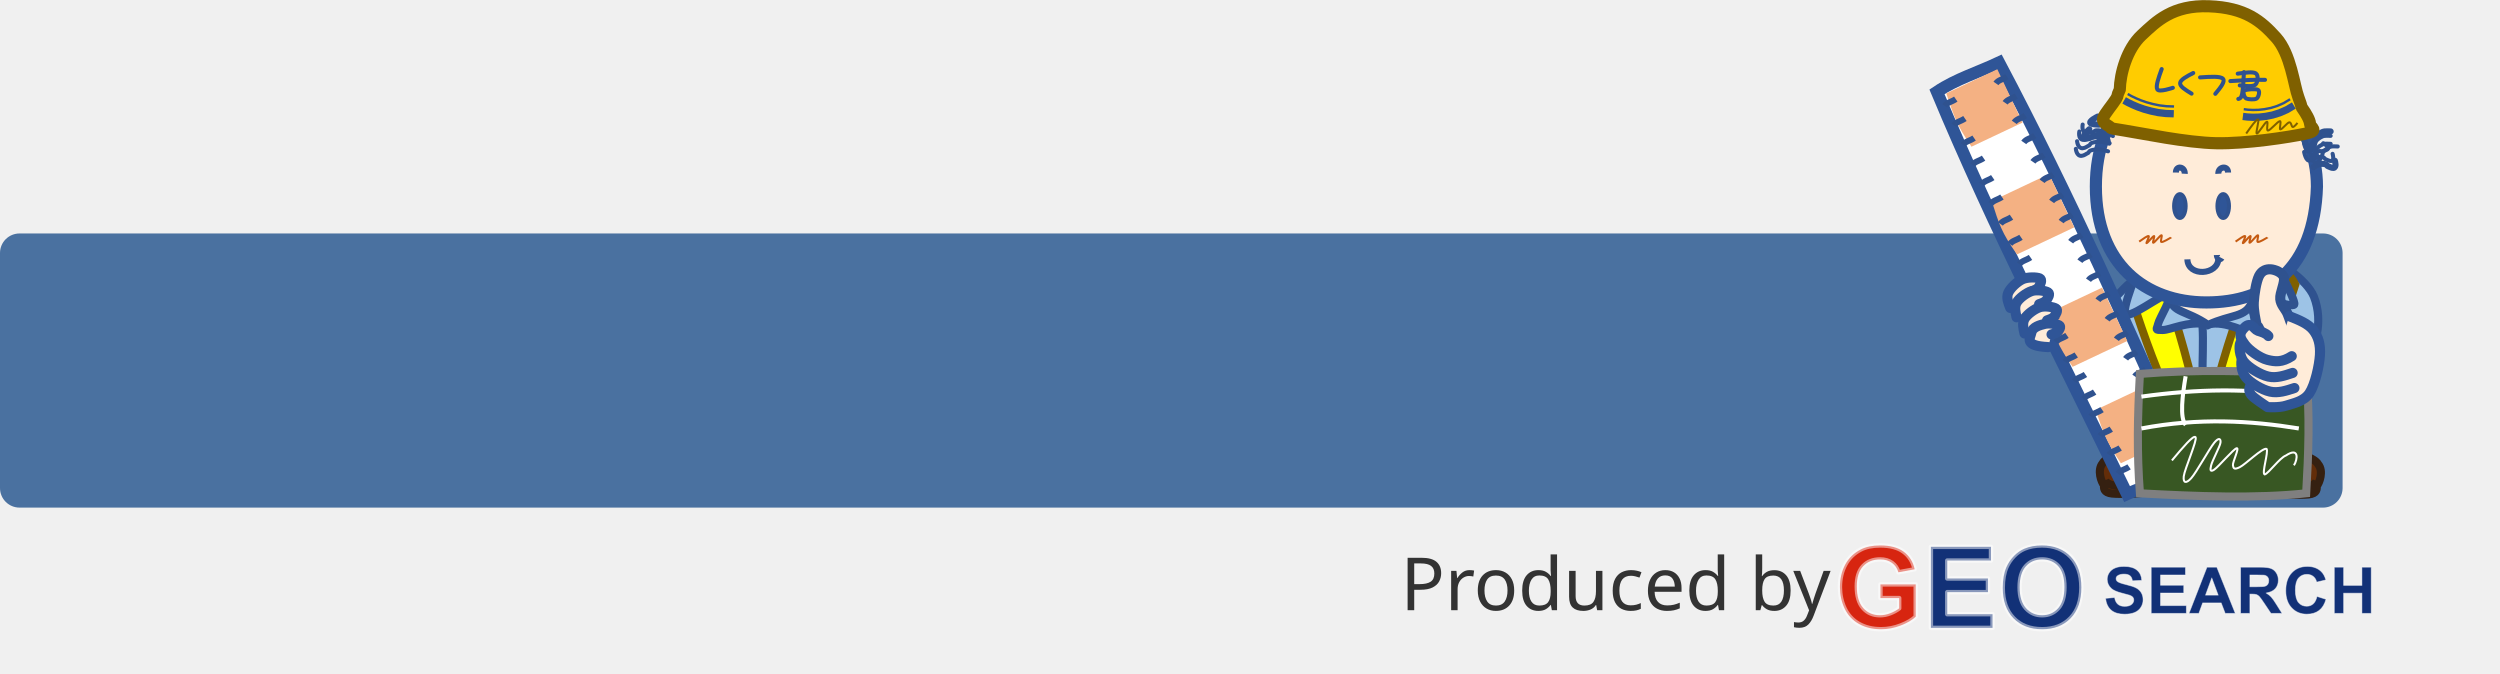
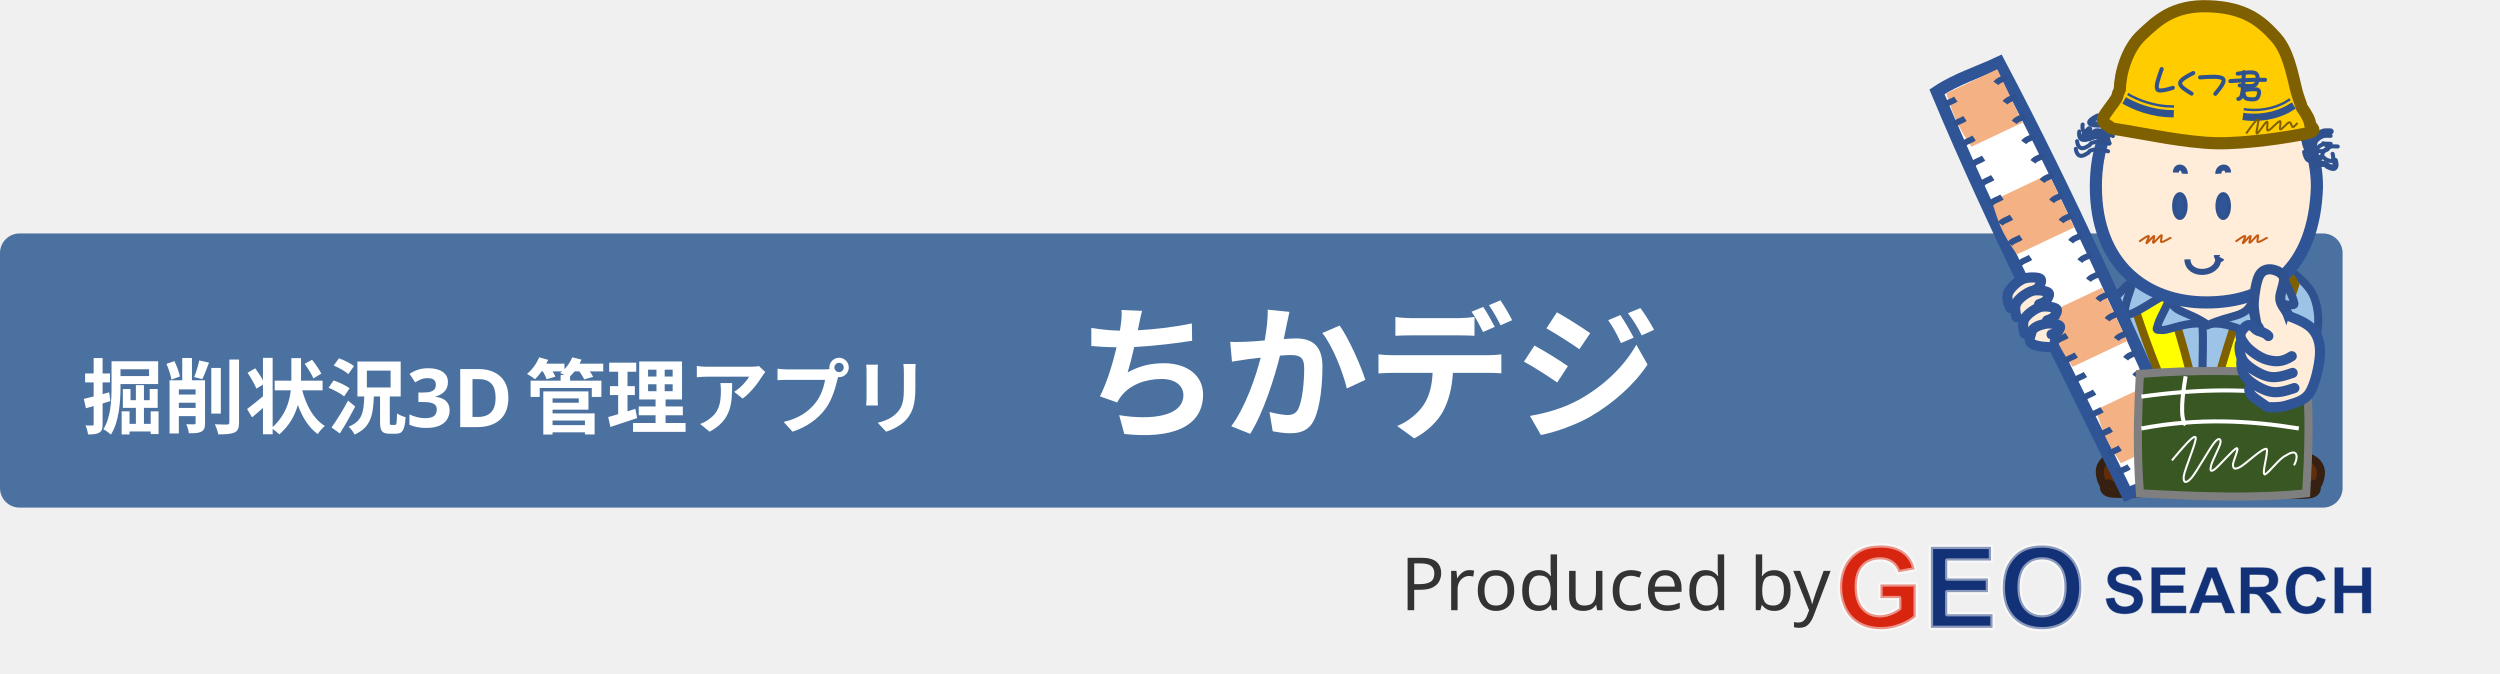
<svg xmlns="http://www.w3.org/2000/svg" width="2827" height="762" xml:space="preserve" overflow="hidden">
  <defs>
    <clipPath id="clip0">
      <rect x="20" y="990" width="2827" height="762" />
    </clipPath>
  </defs>
  <g clip-path="url(#clip0)" transform="translate(-20 -990)">
    <path d="M20 1276.11C20 1263.9 29.899 1254 42.11 1254L2646.89 1254C2659.1 1254 2669 1263.9 2669 1276.11L2669 1541.89C2669 1554.1 2659.1 1564 2646.89 1564L42.11 1564C29.899 1564 20 1554.1 20 1541.89Z" fill="#4A71A0" fill-rule="evenodd" />
    <path d="M45.599 3.324C40.6 8.703 46.062 24.294 42.484 36.271 34.247 44.14 7.812 48.357 3.048 57.579-3.251 65.207 1.694 78.718 4.688 82.041 4.719 85.364 3.929 90.525 13.899 91.601 23.868 92.677 53.502 91.556 64.504 88.496 78.467 82.501 87.599 87.322 97.676 83.801 101.622 80.35 100.781 83.019 101.868 70.892 103.485 52.673 103.266 15.83 101.868 3.996 90.222-6.077 86.264 6.358 72.472 3.997 59.777 5.743 50.597-2.055 45.599 3.324Z" stroke="#352011" stroke-width="9.167" stroke-linecap="round" stroke-linejoin="round" stroke-miterlimit="10" fill="#632D09" fill-rule="evenodd" transform="matrix(-1 0 0 1 2644.5 1457.5)" />
    <path d="M2544.5 1528.5 2571.55 1533.21C2588.75 1539.27 2633.63 1548.02 2639.5 1533.89" stroke="#352011" stroke-width="9.167" stroke-miterlimit="8" fill="none" fill-rule="evenodd" />
    <path d="M2439.66 1459.82C2434.71 1465.2 2440.11 1480.79 2436.57 1492.77 2428.41 1500.64 2402.24 1504.86 2397.52 1514.08 2391.28 1521.71 2396.18 1535.22 2399.14 1538.54 2399.17 1541.86 2398.39 1547.03 2408.26 1548.1 2418.14 1549.18 2447.48 1548.06 2458.38 1545 2472.2 1539 2481.25 1543.82 2491.23 1540.3 2495.14 1536.85 2494.3 1539.52 2495.38 1527.39 2496.98 1509.17 2496.76 1472.33 2495.38 1460.5 2483.85 1450.42 2479.93 1462.86 2466.27 1460.5 2453.7 1462.24 2444.61 1454.45 2439.66 1459.82Z" stroke="#352011" stroke-width="9.167" stroke-linecap="round" stroke-linejoin="round" stroke-miterlimit="10" fill="#632D09" fill-rule="evenodd" />
    <path d="M0 0 22.782 3.987C37.263 9.113 75.055 16.518 80 4.557" stroke="#352011" stroke-width="9.167" stroke-miterlimit="8" fill="none" fill-rule="evenodd" transform="matrix(-1 0 0 1 2480.5 1528.5)" />
    <path d="M2485.32 1286.5C2467.64 1290.58 2450.04 1296.87 2437.39 1303.82 2424.73 1310.78 2417.79 1321.8 2409.39 1328.24 2400.98 1334.69 2385.18 1344.2 2363.5 1362.89 2363.67 1377.33 2385.42 1404.17 2398.17 1416.91 2406.59 1412.65 2431.99 1406.29 2443.55 1401.11 2450.7 1421.15 2440.16 1433.46 2445.33 1457.42 2462.55 1458.58 2508.24 1459.7 2542.22 1455.71 2544.34 1421.92 2533.55 1316.19 2535.28 1316.05 2530.86 1282.76 2501.97 1296.35 2485.32 1286.5Z" stroke="#2F528F" stroke-width="9.167" stroke-miterlimit="8" fill="#9DC3E6" fill-rule="evenodd" />
    <path d="M2572.87 1285.26C2551.88 1290.95 2527.46 1329.55 2510.65 1359.68 2512.63 1390.5 2506.24 1447.82 2516.74 1459.35 2536.86 1461.01 2584.64 1467.79 2598.07 1459.35 2612.2 1449.26 2593.68 1394.46 2594.26 1379.11 2603.59 1376.88 2622.32 1402.87 2629.37 1393.95 2636.43 1385.02 2648.23 1355.37 2636.59 1325.56 2629.14 1306.92 2593.86 1279.58 2572.87 1285.26Z" stroke="#2F528F" stroke-width="9.167" stroke-linecap="round" stroke-linejoin="round" stroke-miterlimit="10" fill="#9DC3E6" fill-rule="evenodd" />
    <path d="M2615.5 1311.86C2606.3 1293.15 2594.71 1295.08 2574.6 1294.5 2558.58 1312.63 2531.66 1403.08 2524.5 1433.36 2533.7 1434.32 2550.4 1439.92 2564.38 1433.36 2580.22 1406.94 2609.37 1332.49 2615.5 1311.86Z" stroke="#7F6000" stroke-width="9.167" stroke-miterlimit="8" fill="#FFFF00" fill-rule="evenodd" />
    <path d="M71 15.279C63.82-1.188 54.779 0.509 39.09 0 26.592 15.959 5.584 95.582 0 122.236 7.18 123.084 20.21 128.008 31.112 122.236 43.477 98.977 66.213 33.445 71 15.279Z" stroke="#7F6000" stroke-width="9.167" stroke-miterlimit="8" fill="#FFFF00" fill-rule="evenodd" transform="matrix(-1 0 0 1 2501.5 1310.5)" />
    <path d="M2580.02 1447.18C2596.97 1438.88 2601.21 1446.95 2580.98 1426.86 2547.67 1427.53 2489.8 1430.26 2455.05 1424.22 2428.18 1447.88 2444.76 1439.55 2460.27 1446.96 2491.59 1451.09 2560.43 1457.02 2580.02 1447.18Z" stroke="#7F6000" stroke-width="9.167" stroke-miterlimit="8" fill="#FFFF00" fill-rule="evenodd" />
    <path d="M2517.09 1356.72C2492.4 1352.65 2474.88 1363.23 2465.42 1363.17 2455.96 1363.11 2458.93 1362.98 2460.34 1356.39 2461.75 1349.8 2478.32 1324.18 2471.63 1323.05 2464.06 1322.16 2425.55 1353.76 2422.5 1343.96 2422.52 1327.71 2444.26 1277.54 2453.34 1264.25 2462.43 1250.97 2477 1264.25 2477 1264.25 2493.17 1264.45 2533.77 1265.83 2550.33 1265.43 2566.89 1265.04 2565.68 1250.41 2576.35 1261.88 2587.03 1273.36 2616.53 1329.81 2614.39 1334.27 2612.25 1338.74 2573.94 1323.8 2566.89 1329.34 2559.84 1334.88 2577 1353.31 2572.09 1367.5 2557.39 1366.37 2538.31 1352.36 2517.09 1356.72Z" stroke="#2F528F" stroke-width="9.167" stroke-miterlimit="8" fill="#9DC3E6" fill-rule="evenodd" />
    <path d="M2545.72 1276.15C2525.07 1273.05 2490.99 1275.21 2476.43 1275.58 2464.7 1285.26 2470.8 1317.84 2473.62 1326.3 2476.81 1344.33 2491.83 1340.27 2516.86 1357.5 2543.23 1345.1 2559.53 1349.68 2566.57 1331.37 2569.48 1304.41 2566.38 1279.24 2545.72 1276.15Z" stroke="#2F528F" stroke-width="9.167" stroke-miterlimit="8" fill="#FFECD9" fill-rule="evenodd" />
    <path d="M2390 1201C2390 1113.42 2445.96 1070 2515 1070 2584.04 1070 2640 1128.65 2640 1201 2637.09 1294.67 2584.04 1332 2515 1332 2445.96 1332 2390 1288.58 2390 1201Z" stroke="#2F5597" stroke-width="13.75" stroke-miterlimit="8" fill="#FFECD9" fill-rule="evenodd" />
    <path d="M2478.5 1223C2478.5 1215.54 2481.41 1209.5 2485 1209.5 2488.59 1209.5 2491.5 1215.54 2491.5 1223 2491.5 1230.46 2488.59 1236.5 2485 1236.5 2481.41 1236.5 2478.5 1230.46 2478.5 1223Z" stroke="#2F528F" stroke-width="4.583" stroke-miterlimit="8" fill="#2F5597" fill-rule="evenodd" />
    <path d="M2527.5 1223C2527.5 1215.54 2530.41 1209.5 2534 1209.5 2537.59 1209.5 2540.5 1215.54 2540.5 1223 2540.5 1230.46 2537.59 1236.5 2534 1236.5 2530.41 1236.5 2527.5 1230.46 2527.5 1223Z" stroke="#2F528F" stroke-width="4.583" stroke-miterlimit="8" fill="#2F5597" fill-rule="evenodd" />
    <path d="M2480.5 1185.13C2480.56 1176.49 2490.93 1178.46 2490.49 1186.5" stroke="#2F528F" stroke-width="6.875" stroke-miterlimit="8" fill="none" fill-rule="evenodd" />
    <path d="M0 5.628C0.07-3.008 11.469-1.035 10.986 7" stroke="#2F528F" stroke-width="6.875" stroke-miterlimit="8" fill="none" fill-rule="evenodd" transform="matrix(-1 0 0 1 2539.5 1179.5)" />
    <path d="M2439 1263.2C2443.63 1259.9 2448.26 1256.6 2449.65 1256.9 2451.05 1257.2 2446.35 1265 2447.37 1265 2448.38 1265 2454.47 1256.98 2455.74 1256.9 2457.01 1256.83 2453.58 1264.7 2454.98 1264.55 2456.37 1264.4 2462.59 1256.15 2464.11 1256 2465.63 1255.85 2462.46 1263.13 2464.11 1263.65 2465.76 1264.18 2474 1259.15 2474 1259.15L2474 1259.15 2473.24 1258.7" stroke="#C55A11" stroke-width="2.292" stroke-miterlimit="8" fill="none" fill-rule="evenodd" />
    <path d="M2548 1263.2C2552.63 1259.9 2557.26 1256.6 2558.65 1256.9 2560.05 1257.2 2555.35 1265 2556.37 1265 2557.38 1265 2563.47 1256.98 2564.74 1256.9 2566.01 1256.83 2562.58 1264.7 2563.98 1264.55 2565.37 1264.4 2571.59 1256.15 2573.11 1256 2574.63 1255.85 2571.46 1263.13 2573.11 1263.65 2574.76 1264.18 2583 1259.15 2583 1259.15L2583 1259.15 2582.24 1258.7" stroke="#C55A11" stroke-width="2.292" stroke-miterlimit="8" fill="none" fill-rule="evenodd" />
    <path d="M2528.5 1282.5C2528.26 1301.2 2494.05 1303.48 2493.5 1283.27" stroke="#2F528F" stroke-width="6.875" stroke-miterlimit="8" fill="none" fill-rule="evenodd" />
    <path d="M2532.19 1281.8C2530.67 1284.64 2526.93 1282.58 2526.8 1278.37" stroke="#2F528F" stroke-width="6.875" stroke-miterlimit="8" fill="none" fill-rule="evenodd" />
    <path d="M2625.5 1152.35C2625.54 1152.47 2627.79 1163.82 2632.32 1161.07 2634.85 1159.53 2635.95 1156.23 2637.77 1153.8 2638.23 1152.35 2638.22 1150.62 2639.14 1149.45 2641.06 1146.98 2645.39 1144.07 2648.68 1143.63 2650.94 1143.33 2653.23 1143.63 2655.5 1143.63" stroke="#2F528F" stroke-width="4.583" stroke-linecap="round" stroke-linejoin="round" stroke-miterlimit="10" fill="none" fill-rule="evenodd" />
    <path d="M2625.5 1161.84C2625.54 1161.97 2627.79 1173.95 2632.32 1171.05 2634.85 1169.42 2635.95 1165.93 2637.77 1163.38 2638.23 1161.84 2638.22 1160.02 2639.14 1158.78 2641.06 1156.18 2645.39 1153.1 2648.68 1152.64 2650.94 1152.32 2653.23 1152.64 2655.5 1152.64" stroke="#2F528F" stroke-width="4.583" stroke-linecap="round" stroke-linejoin="round" stroke-miterlimit="10" fill="none" fill-rule="evenodd" />
    <path d="M2633.5 1164.84C2633.54 1164.97 2635.79 1176.95 2640.32 1174.05 2642.85 1172.42 2643.95 1168.93 2645.77 1166.38 2646.23 1164.84 2646.22 1163.02 2647.14 1161.78 2649.06 1159.18 2653.39 1156.1 2656.68 1155.64 2658.94 1155.32 2661.23 1155.64 2663.5 1155.64" stroke="#2F528F" stroke-width="4.583" stroke-linecap="round" stroke-linejoin="round" stroke-miterlimit="10" fill="none" fill-rule="evenodd" />
    <path d="M2625.5 1147.35C2625.54 1147.47 2627.79 1158.82 2632.32 1156.07 2634.85 1154.53 2635.95 1151.23 2637.77 1148.8 2638.23 1147.35 2638.22 1145.62 2639.14 1144.45 2641.06 1141.98 2645.39 1139.07 2648.68 1138.63 2650.94 1138.33 2653.23 1138.63 2655.5 1138.63" stroke="#2F528F" stroke-width="6.875" stroke-linecap="round" stroke-linejoin="round" stroke-miterlimit="10" fill="none" fill-rule="evenodd" />
    <path d="M2375.09 1130.86C2375.09 1130.95 2373.4 1139.18 2379.06 1140.27 2382.22 1140.88 2384.54 1139.56 2387.29 1139.2 2388.27 1138.6 2388.87 1137.55 2390.24 1137.4 2393.11 1137.09 2398.63 1137.97 2402.19 1139.7 2404.64 1140.89 2406.9 1142.47 2409.26 1143.85" stroke="#2F528F" stroke-width="4.583" stroke-linecap="round" stroke-linejoin="round" stroke-miterlimit="10" fill="none" fill-rule="evenodd" />
    <path d="M2371.3 1138.72C2371.3 1138.82 2369.61 1147.05 2375.27 1148.14 2378.43 1148.75 2380.76 1147.43 2383.5 1147.07 2384.48 1146.47 2385.09 1145.42 2386.46 1145.27 2389.32 1144.95 2394.84 1145.83 2398.41 1147.57 2400.85 1148.76 2403.11 1150.34 2405.47 1151.72" stroke="#2F528F" stroke-width="4.583" stroke-linecap="round" stroke-linejoin="round" stroke-miterlimit="10" fill="none" fill-rule="evenodd" />
    <path d="M2392.19 1121.76C2392.07 1121.84 2380.41 1127.39 2384.41 1129.64 2386.64 1130.89 2390.44 1130.53 2393.46 1130.98 2395.12 1130.79 2396.97 1130.18 2398.45 1130.43 2401.53 1130.94 2405.65 1133 2406.88 1135.18 2407.72 1136.67 2407.93 1138.4 2408.45 1140.01" stroke="#2F528F" stroke-width="6.875" stroke-linecap="round" stroke-linejoin="round" stroke-miterlimit="10" fill="none" fill-rule="evenodd" />
    <path d="M2210.32 1093.84C2232.05 1079.3 2257.08 1071.74 2280.45 1060.69 2360.71 1212.48 2426.4 1360.5 2495.38 1515.49 2475.3 1533.51 2448.63 1537.58 2425.26 1548.63 2351.87 1397.86 2275 1248.73 2210.32 1093.84Z" stroke="#2F5597" stroke-width="13.75" stroke-miterlimit="8" fill="#FFFFFF" fill-rule="evenodd" />
    <path d="M2389.77 1453.53 2447.1 1426.44 2475.6 1486.75 2418.27 1513.85C2401.18 1488.43 2398.71 1480.13 2389.77 1453.53Z" fill="#F4B183" fill-rule="evenodd" />
    <path d="M2335.19 1344.47 2397.04 1315.24 2425.54 1375.56 2363.7 1404.79C2346.28 1379.52 2343.9 1371.18 2335.19 1344.47Z" fill="#F4B183" fill-rule="evenodd" />
    <path d="M2272.26 1217.39 2337.02 1186.78 2365.53 1247.1 2300.77 1277.71C2283.15 1252.54 2280.83 1244.17 2272.26 1217.39Z" fill="#F4B183" fill-rule="evenodd" />
    <path d="M2220.83 1095.57 2278.56 1068.29 2307.07 1128.61 2249.33 1155.89C2232.22 1130.48 2229.76 1122.18 2220.83 1095.57Z" fill="#F4B183" fill-rule="evenodd" />
    <path d="M2219.05 1109.76C2221.83 1105.74 2226.76 1105.35 2231.58 1102.06" stroke="#2F528F" stroke-width="6.875" stroke-miterlimit="8" fill="none" fill-rule="evenodd" />
    <path d="M2229.41 1131.69C2232.2 1127.67 2237.12 1127.28 2241.94 1123.99" stroke="#2F528F" stroke-width="6.875" stroke-miterlimit="8" fill="none" fill-rule="evenodd" />
    <path d="M2239.76 1153.8C2242.54 1149.78 2247.47 1149.4 2252.29 1146.11" stroke="#2F528F" stroke-width="6.875" stroke-miterlimit="8" fill="none" fill-rule="evenodd" />
    <path d="M2250.49 1176.5C2253.27 1172.48 2258.2 1172.1 2263.01 1168.81" stroke="#2F528F" stroke-width="6.875" stroke-miterlimit="8" fill="none" fill-rule="evenodd" />
    <path d="M2260.87 1198.48C2263.66 1194.46 2268.58 1194.07 2273.4 1190.78" stroke="#2F528F" stroke-width="6.875" stroke-miterlimit="8" fill="none" fill-rule="evenodd" />
    <path d="M2271.26 1220.45C2274.04 1216.44 2278.97 1216.05 2283.78 1212.76" stroke="#2F528F" stroke-width="6.875" stroke-miterlimit="8" fill="none" fill-rule="evenodd" />
    <path d="M2282.02 1243.22C2284.8 1239.21 2289.73 1238.82 2294.55 1235.53" stroke="#2F528F" stroke-width="6.875" stroke-miterlimit="8" fill="none" fill-rule="evenodd" />
    <path d="M2292.78 1265.99C2295.56 1261.98 2300.49 1261.59 2305.31 1258.3" stroke="#2F528F" stroke-width="6.875" stroke-miterlimit="8" fill="none" fill-rule="evenodd" />
    <path d="M2303.54 1288.76C2306.32 1284.75 2311.25 1284.36 2316.07 1281.07" stroke="#2F528F" stroke-width="6.875" stroke-miterlimit="8" fill="none" fill-rule="evenodd" />
    <path d="M2313.96 1310.81C2316.74 1306.79 2321.67 1306.41 2326.49 1303.12" stroke="#2F528F" stroke-width="6.875" stroke-miterlimit="8" fill="none" fill-rule="evenodd" />
    <path d="M2323.67 1332.3C2326.46 1328.29 2331.39 1327.9 2336.2 1324.61" stroke="#2F528F" stroke-width="6.875" stroke-miterlimit="8" fill="none" fill-rule="evenodd" />
    <path d="M2334.4 1355C2337.19 1350.99 2342.11 1350.6 2346.93 1347.31" stroke="#2F528F" stroke-width="6.875" stroke-miterlimit="8" fill="none" fill-rule="evenodd" />
    <path d="M2344.79 1376.98C2347.57 1372.96 2352.5 1372.58 2357.32 1369.29" stroke="#2F528F" stroke-width="6.875" stroke-miterlimit="8" fill="none" fill-rule="evenodd" />
    <path d="M2355.24 1399.1C2358.03 1395.08 2362.95 1394.69 2367.77 1391.4" stroke="#2F528F" stroke-width="6.875" stroke-miterlimit="8" fill="none" fill-rule="evenodd" />
    <path d="M2365.66 1421.14C2368.44 1417.13 2373.37 1416.74 2378.19 1413.45" stroke="#2F528F" stroke-width="6.875" stroke-miterlimit="8" fill="none" fill-rule="evenodd" />
    <path d="M2376.07 1441.03C2378.86 1437.01 2383.78 1436.63 2388.6 1433.34" stroke="#2F528F" stroke-width="6.875" stroke-miterlimit="8" fill="none" fill-rule="evenodd" />
    <path d="M2384.44 1460.89C2387.23 1456.88 2392.15 1456.49 2396.97 1453.2" stroke="#2F528F" stroke-width="6.875" stroke-miterlimit="8" fill="none" fill-rule="evenodd" />
    <path d="M2394.86 1482.94C2397.65 1478.92 2402.57 1478.54 2407.39 1475.25" stroke="#2F528F" stroke-width="6.875" stroke-miterlimit="8" fill="none" fill-rule="evenodd" />
    <path d="M2404.94 1504.26C2407.72 1500.24 2412.65 1499.86 2417.47 1496.57" stroke="#2F528F" stroke-width="6.875" stroke-miterlimit="8" fill="none" fill-rule="evenodd" />
    <path d="M2415.02 1525.58C2417.8 1521.57 2422.73 1521.18 2427.54 1517.89" stroke="#2F528F" stroke-width="6.875" stroke-miterlimit="8" fill="none" fill-rule="evenodd" />
    <path d="M2277.03 1084.32C2279.82 1080.3 2284.74 1079.91 2289.56 1076.62" stroke="#2F528F" stroke-width="6.875" stroke-miterlimit="8" fill="none" fill-rule="evenodd" />
    <path d="M2287.4 1106.25C2290.18 1102.23 2295.11 1101.84 2299.92 1098.55" stroke="#2F528F" stroke-width="6.875" stroke-miterlimit="8" fill="none" fill-rule="evenodd" />
    <path d="M2297.74 1128.36C2300.53 1124.34 2305.45 1123.96 2310.27 1120.67" stroke="#2F528F" stroke-width="6.875" stroke-miterlimit="8" fill="none" fill-rule="evenodd" />
    <path d="M2308.47 1151.06C2311.25 1147.04 2316.18 1146.66 2321 1143.37" stroke="#2F528F" stroke-width="6.875" stroke-miterlimit="8" fill="none" fill-rule="evenodd" />
    <path d="M2318.85 1173.03C2321.64 1169.02 2326.56 1168.63 2331.38 1165.34" stroke="#2F528F" stroke-width="6.875" stroke-miterlimit="8" fill="none" fill-rule="evenodd" />
    <path d="M2329.24 1195.01C2332.02 1190.99 2336.95 1190.61 2341.77 1187.32" stroke="#2F528F" stroke-width="6.875" stroke-miterlimit="8" fill="none" fill-rule="evenodd" />
    <path d="M2340 1217.78C2342.79 1213.76 2347.71 1213.38 2352.53 1210.09" stroke="#2F528F" stroke-width="6.875" stroke-miterlimit="8" fill="none" fill-rule="evenodd" />
    <path d="M2350.76 1240.55C2353.55 1236.53 2358.47 1236.15 2363.29 1232.86" stroke="#2F528F" stroke-width="6.875" stroke-miterlimit="8" fill="none" fill-rule="evenodd" />
    <path d="M2361.52 1263.32C2364.31 1259.31 2369.23 1258.92 2374.05 1255.63" stroke="#2F528F" stroke-width="6.875" stroke-miterlimit="8" fill="none" fill-rule="evenodd" />
    <path d="M2371.94 1285.37C2374.73 1281.35 2379.65 1280.97 2384.47 1277.68" stroke="#2F528F" stroke-width="6.875" stroke-miterlimit="8" fill="none" fill-rule="evenodd" />
    <path d="M2381.66 1306.86C2384.44 1302.84 2389.37 1302.46 2394.19 1299.17" stroke="#2F528F" stroke-width="6.875" stroke-miterlimit="8" fill="none" fill-rule="evenodd" />
    <path d="M2392.38 1329.56C2395.17 1325.55 2400.1 1325.16 2404.91 1321.87" stroke="#2F528F" stroke-width="6.875" stroke-miterlimit="8" fill="none" fill-rule="evenodd" />
    <path d="M2402.77 1351.54C2405.56 1347.52 2410.48 1347.13 2415.3 1343.85" stroke="#2F528F" stroke-width="6.875" stroke-miterlimit="8" fill="none" fill-rule="evenodd" />
    <path d="M2413.22 1373.65C2416.01 1369.64 2420.93 1369.25 2425.75 1365.96" stroke="#2F528F" stroke-width="6.875" stroke-miterlimit="8" fill="none" fill-rule="evenodd" />
    <path d="M2423.64 1395.7C2426.43 1391.68 2431.35 1391.3 2436.17 1388.01" stroke="#2F528F" stroke-width="6.875" stroke-miterlimit="8" fill="none" fill-rule="evenodd" />
    <path d="M2434.05 1415.59C2436.84 1411.57 2441.76 1411.19 2446.58 1407.9" stroke="#2F528F" stroke-width="6.875" stroke-miterlimit="8" fill="none" fill-rule="evenodd" />
    <path d="M2442.43 1435.45C2445.21 1431.43 2450.14 1431.05 2454.95 1427.76" stroke="#2F528F" stroke-width="6.875" stroke-miterlimit="8" fill="none" fill-rule="evenodd" />
    <path d="M2452.85 1457.5C2455.63 1453.48 2460.56 1453.09 2465.37 1449.8" stroke="#2F528F" stroke-width="6.875" stroke-miterlimit="8" fill="none" fill-rule="evenodd" />
    <path d="M2462.92 1478.82C2465.71 1474.8 2470.63 1474.42 2475.45 1471.13" stroke="#2F528F" stroke-width="6.875" stroke-miterlimit="8" fill="none" fill-rule="evenodd" />
    <path d="M2473 1500.14C2475.78 1496.12 2480.71 1495.74 2485.53 1492.45" stroke="#2F528F" stroke-width="6.875" stroke-miterlimit="8" fill="none" fill-rule="evenodd" />
    <path d="M2293.21 1338.21C2290.89 1332.42 2288.58 1326.63 2290.88 1321.21 2293.17 1315.8 2301.04 1308.45 2306.98 1305.72 2312.92 1302.99 2323.4 1303.42 2326.54 1304.82 2329.67 1306.22 2327.22 1311.62 2325.78 1314.09 2324.34 1316.57 2321.13 1318.12 2317.91 1319.68" stroke="#2F5597" stroke-width="11.458" stroke-linecap="round" stroke-linejoin="round" stroke-miterlimit="10" fill="#FFECD9" fill-rule="evenodd" />
    <path d="M2300.33 1348.8C2298.96 1342.91 2297.58 1337.03 2300.46 1332.07 2303.33 1327.12 2311.66 1320.99 2317.57 1319.09 2323.48 1317.18 2333.19 1318.91 2335.93 1320.65 2338.66 1322.39 2335.65 1327.31 2333.97 1329.53 2332.3 1331.74 2329.08 1332.85 2325.87 1333.95" stroke="#2F5597" stroke-width="11.458" stroke-linecap="round" stroke-linejoin="round" stroke-miterlimit="10" fill="#FFECD9" fill-rule="evenodd" />
    <path d="M2309.32 1367.11C2307.95 1361.22 2306.57 1355.33 2309.44 1350.38 2312.32 1345.43 2320.64 1339.3 2326.56 1337.39 2332.47 1335.49 2342.18 1337.22 2344.91 1338.96 2347.65 1340.7 2344.63 1345.62 2342.96 1347.83 2341.28 1350.05 2338.07 1351.15 2334.86 1352.26" stroke="#2F5597" stroke-width="11.458" stroke-linecap="round" stroke-linejoin="round" stroke-miterlimit="10" fill="#FFECD9" fill-rule="evenodd" />
    <path d="M2336.06 1382.5C2308.05 1381.17 2315.77 1372.4 2317.11 1366.04 2318.44 1359.67 2326.84 1357.62 2332.08 1356.28 2337.32 1354.93 2346.04 1356.53 2348.53 1357.97 2351.02 1359.4 2348.45 1363.19 2347.01 1364.89 2345.57 1366.58 2342.72 1367.37 2339.88 1368.15" stroke="#2F5597" stroke-width="11.458" stroke-linecap="round" stroke-linejoin="round" stroke-miterlimit="10" fill="#FFECD9" fill-rule="evenodd" />
    <path d="M2368.74 1149.71C2368.78 1149.8 2369.48 1158.17 2375.22 1157.61 2378.43 1157.3 2380.28 1155.38 2382.81 1154.26 2383.58 1153.4 2383.86 1152.22 2385.14 1151.69 2387.8 1150.58 2393.34 1149.85 2397.25 1150.51 2399.93 1150.96 2402.55 1151.83 2405.2 1152.48" stroke="#2F528F" stroke-width="4.583" stroke-linecap="round" stroke-linejoin="round" stroke-miterlimit="10" fill="none" fill-rule="evenodd" />
    <path d="M2367.34 1158.33C2367.37 1158.42 2368.08 1166.79 2373.82 1166.23 2377.03 1165.92 2378.88 1163.99 2381.41 1162.87 2382.18 1162.02 2382.46 1160.84 2383.73 1160.31 2386.39 1159.19 2391.94 1158.47 2395.84 1159.13 2398.53 1159.58 2401.15 1160.44 2403.79 1161.1" stroke="#2F528F" stroke-width="4.583" stroke-linecap="round" stroke-linejoin="round" stroke-miterlimit="10" fill="none" fill-rule="evenodd" />
    <path d="M2382.56 1136.14C2382.47 1136.24 2372.87 1144.87 2377.34 1145.9 2379.83 1146.47 2383.38 1145.05 2386.39 1144.62 2387.94 1143.97 2389.54 1142.86 2391.02 1142.68 2394.12 1142.29 2398.66 1143.1 2400.46 1144.84 2401.69 1146.03 2402.37 1147.63 2403.33 1149.03" stroke="#2F528F" stroke-width="6.875" stroke-linecap="round" stroke-linejoin="round" stroke-miterlimit="10" fill="none" fill-rule="evenodd" />
    <path d="M0 6.197C0.036 6.279 1.88 14.23 5.589 12.301 7.66 11.224 8.569 8.91 10.059 7.215 10.432 6.197 10.423 4.986 11.177 4.163 12.755 2.439 16.306 0.4 19.001 0.093 20.85-0.117 22.727 0.093 24.59 0.093" stroke="#2F528F" stroke-width="4.583" stroke-linecap="round" stroke-linejoin="round" stroke-miterlimit="10" fill="none" fill-rule="evenodd" transform="matrix(-0.862196 0.506575 0.506575 0.862196 2654.56 1158.61)" />
    <path d="M0 6.197C0.036 6.279 1.88 14.23 5.589 12.301 7.66 11.224 8.569 8.91 10.059 7.215 10.432 6.197 10.423 4.986 11.177 4.163 12.755 2.439 16.306 0.4 19.001 0.093 20.85-0.117 22.727 0.093 24.59 0.093" stroke="#2F528F" stroke-width="6.875" stroke-linecap="round" stroke-linejoin="round" stroke-miterlimit="10" fill="none" fill-rule="evenodd" transform="matrix(-0.862196 0.506575 0.506575 0.862196 2657.15 1166.47)" />
    <path d="M0 6.809C0.033 6.899 1.711 15.634 5.087 13.515 6.972 12.332 7.799 9.789 9.156 7.927 9.495 6.809 9.487 5.479 10.173 4.573 11.61 2.679 14.841 0.44 17.294 0.103 18.977-0.128 20.685 0.103 22.381 0.103" stroke="#2F528F" stroke-width="4.583" stroke-linecap="round" stroke-linejoin="round" stroke-miterlimit="10" fill="none" fill-rule="evenodd" transform="matrix(-0.30881 0.951124 0.951124 0.30881 2640.67 1149.87)" />
    <path d="M2439.81 1412.8C2503.36 1407.57 2561.66 1409.31 2627.84 1412.8 2632.21 1458.68 2630.46 1502.83 2627.84 1547.84 2571.28 1553.94 2503.36 1551.33 2439.81 1547.84 2436.31 1501.08 2437.18 1461.3 2439.81 1412.8Z" stroke="#7F7F7F" stroke-width="9.167" stroke-miterlimit="8" fill="#385723" fill-rule="evenodd" />
    <path d="M2441.5 1438.5C2504.55 1429.69 2563.91 1428.66 2620.5 1438.5" stroke="#FFFFFF" stroke-width="4.583" stroke-miterlimit="8" fill="none" fill-rule="evenodd" />
    <path d="M2441.5 1474.5C2506.95 1462.14 2565.06 1465.67 2619.5 1474.5" stroke="#FFFFFF" stroke-width="4.583" stroke-miterlimit="8" fill="none" fill-rule="evenodd" />
    <path d="M2476 1510.66C2488.26 1496.03 2500.52 1481.4 2502.75 1484.39 2504.98 1487.39 2490.2 1520.92 2489.38 1528.64 2488.56 1536.36 2492.08 1537.05 2497.83 1530.71 2503.58 1524.38 2518.36 1497.3 2523.88 1490.62 2529.39 1483.93 2531.5 1486.35 2530.92 1490.62 2530.33 1494.88 2521.53 1511.13 2520.36 1516.2 2519.18 1521.27 2519.06 1524.26 2523.88 1521.04 2528.69 1517.81 2545.7 1497.64 2549.22 1496.84 2552.74 1496.03 2544.41 1512.62 2545 1516.2 2545.58 1519.77 2546.41 1521.38 2552.74 1518.27 2559.08 1515.16 2578.32 1496.15 2583.02 1497.53 2585.48 1501.33 2577.27 1525.3 2580.9 1526.57 2585.48 1525.18 2597.92 1507.67 2604.84 1505.13 2620.21 1494.99 2618.16 1509.74 2614 1516.2" stroke="#FFFFFF" stroke-width="2.292" stroke-miterlimit="8" fill="none" fill-rule="evenodd" />
    <path d="M2491.5 1470.5C2484.62 1462.22 2487.97 1436.59 2491.5 1415.5" stroke="#FFFFFF" stroke-width="4.583" stroke-miterlimit="8" fill="none" fill-rule="evenodd" />
    <path d="M2614.5 1361.65C2609.84 1356.25 2609.17 1349.82 2606.51 1344.23 2603.85 1338.63 2599.19 1334.88 2598.52 1328.09 2597.86 1321.3 2604.35 1309.07 2602.52 1303.48 2600.69 1297.88 2592.2 1294.77 2587.54 1294.53 2582.88 1294.28 2577.72 1295.77 2574.55 1301.98 2571.39 1308.2 2569.06 1322.74 2568.56 1331.82 2568.06 1340.89 2570.73 1351.83 2571.56 1356.43 2572.39 1361.03 2573.56 1359.42 2573.56 1359.42L2596.52 1403.5" stroke="#2F528F" stroke-width="11.458" stroke-linecap="round" stroke-linejoin="round" stroke-miterlimit="10" fill="#FFECD9" fill-rule="evenodd" />
    <path d="M2608.66 1347.5C2619.32 1351.72 2629.98 1355.93 2635.76 1363.26 2641.55 1370.58 2644.09 1379.56 2643.39 1391.45 2642.68 1403.34 2637.88 1425.03 2631.53 1434.57 2625.18 1444.11 2613.18 1446.04 2605.28 1448.67 2597.37 1451.29 2584.11 1450.33 2584.11 1450.33L2584.11 1450.33C2581 1447.98 2568.58 1440.38 2565.48 1436.23 2562.37 1432.08 2563.36 1427.52 2565.48 1425.45 2567.59 1423.38 2575.07 1423.79 2578.18 1423.79 2581.28 1423.79 2582.69 1424.62 2584.11 1425.45" stroke="#2F5597" stroke-width="11.458" stroke-linecap="round" stroke-linejoin="round" stroke-miterlimit="10" fill="#FFECD9" fill-rule="evenodd" />
    <path d="M2614.5 1428.8C2605.34 1431.83 2596.17 1434.87 2587.01 1432.84 2577.84 1430.82 2564.78 1422.9 2559.52 1416.66 2554.26 1410.42 2553.58 1398.96 2555.44 1395.42 2557.31 1391.88 2566.47 1394.07 2570.72 1395.42 2574.96 1396.77 2577.93 1400.14 2580.9 1403.51" stroke="#2F5597" stroke-width="11.458" stroke-linecap="round" stroke-linejoin="round" stroke-miterlimit="10" fill="#FFECD9" fill-rule="evenodd" />
    <path d="M2612.5 1411.68C2603.34 1414.79 2594.17 1417.9 2585.01 1415.83 2575.84 1413.76 2562.78 1405.63 2557.52 1399.24 2552.26 1392.85 2551.58 1381.09 2553.44 1377.47 2555.31 1373.84 2564.47 1376.08 2568.72 1377.47 2572.96 1378.85 2575.93 1382.3 2578.9 1385.76" stroke="#2F5597" stroke-width="11.458" stroke-linecap="round" stroke-linejoin="round" stroke-miterlimit="10" fill="#FFECD9" fill-rule="evenodd" />
    <path d="M2611.5 1392.79C2600.35 1399.98 2592.86 1399.13 2584.04 1396.95 2575.22 1394.76 2562.95 1385.72 2558.58 1379.66 2554.22 1373.6 2550.1 1368.64 2557.84 1360.59 2565.59 1352.54 2568.86 1362.6 2573.1 1363.98 2577.33 1365.37 2582.09 1366.51 2585.06 1369.97" stroke="#2F5597" stroke-width="11.458" stroke-linecap="round" stroke-linejoin="round" stroke-miterlimit="10" fill="#FFECD9" fill-rule="evenodd" />
    <path d="M2421.96 1137.54C2442.14 1140.7 2492.29 1151.33 2526.31 1151.96 2560.33 1152.6 2608.45 1145 2626.09 1141.33 2643.74 1137.66 2632.49 1134.57 2632.19 1129.95 2631.88 1125.32 2627.21 1117.81 2624.25 1113.57 2621.3 1109.34 2624.1 1113.5 2619.02 1100 2613.94 1086.5 2610.62 1051.34 2593.77 1032.56 2576.92 1013.78 2559.09 998.65 2517.93 997.092 2476.77 995.534 2458.57 1014.05 2441.76 1029.74 2424.95 1045.43 2417.44 1073.26 2417.06 1091.23 2412.87 1100.09 2415.94 1096.54 2412.82 1101.86 2409.7 1107.17 2400 1118.56 2398.35 1123.11 2396.7 1127.67 2401.27 1130.58 2405.2 1132.98 2409.14 1135.39 2401.77 1134.38 2421.96 1137.54Z" stroke="#7F6000" stroke-width="13.75" stroke-linecap="round" stroke-linejoin="round" stroke-miterlimit="10" fill="#FFCC00" fill-rule="evenodd" />
    <path d="M2464.44 1068.11C2460.92 1077.85 2457.4 1087.6 2459.5 1091.13 2461.6 1094.66 2477.05 1089.28 2477.05 1089.28L2477.05 1089.28 2477.05 1089.28" stroke="#2F528F" stroke-width="4.583" stroke-linecap="round" stroke-linejoin="round" stroke-miterlimit="10" fill="none" fill-rule="evenodd" />
    <path d="M2500.12 1072.54C2492.85 1076.31 2485.58 1080.07 2485.27 1083.96 2484.95 1087.86 2491.6 1091.87 2498.24 1095.89" stroke="#2F528F" stroke-width="4.583" stroke-linecap="round" stroke-linejoin="round" stroke-miterlimit="10" fill="none" fill-rule="evenodd" />
    <path d="M2507.85 1077.53C2519.35 1076.75 2530.85 1075.96 2533.72 1079.05 2536.59 1082.15 2530.83 1089.13 2525.08 1096.1" stroke="#2F528F" stroke-width="4.583" stroke-linecap="round" stroke-linejoin="round" stroke-miterlimit="10" fill="none" fill-rule="evenodd" />
    <path d="M2550.43 1073.29C2559.02 1072.09 2567.62 1070.89 2570.91 1073 2574.19 1075.1 2573.17 1083.67 2570.15 1085.93 2567.12 1088.19 2559.92 1087.37 2552.73 1086.55" stroke="#2F528F" stroke-width="4.583" stroke-linecap="round" stroke-linejoin="round" stroke-miterlimit="10" fill="none" fill-rule="evenodd" />
    <path d="M2542.09 1081.69 2564.54 1080.37C2571.07 1080.14 2576.18 1080.22 2581.28 1080.3" stroke="#2F528F" stroke-width="4.583" stroke-linecap="round" stroke-linejoin="round" stroke-miterlimit="10" fill="none" fill-rule="evenodd" />
    <path d="M2557.43 1071.56C2556.95 1081.32 2556.48 1091.08 2555.42 1096.13 2554.37 1101.18 2552.73 1101.52 2551.09 1101.86" stroke="#2F528F" stroke-width="4.583" stroke-linecap="round" stroke-linejoin="round" stroke-miterlimit="10" fill="none" fill-rule="evenodd" />
    <path d="M2557.91 1092.48C2560.14 1090.86 2571.16 1090.18 2573.48 1091.66 2575.8 1093.15 2574.06 1099.78 2571.82 1101.4 2569.59 1103.02 2562.12 1102.33 2560.05 1101.38 2557.99 1100.44 2555.67 1094.1 2557.91 1092.48Z" stroke="#2F528F" stroke-width="4.583" stroke-linecap="round" stroke-linejoin="round" stroke-miterlimit="10" fill="none" fill-rule="evenodd" />
    <path d="M2477.97 1122.78 2468.87 1122.46 2459.83 1121.39 2451.31 1119.59 2443.42 1117.43 2436.22 1114.9 2429.82 1112.18 2424.33 1109.53 2419.96 1107.1 2423.98 1099.89 2428.13 1102.21 2433.23 1104.67 2439.2 1107.21 2445.88 1109.55 2453.25 1111.57 2461.17 1113.24 2469.5 1114.23 2478.26 1114.54ZM2478.36 1111.79 2469.71 1111.48 2461.62 1110.52 2453.9 1108.9 2446.7 1106.92 2440.19 1104.64 2434.37 1102.16 2429.4 1099.77 2425.33 1097.49 2426.67 1095.09 2430.67 1097.32 2435.5 1099.66 2441.19 1102.08 2447.52 1104.3 2454.55 1106.22 2462.06 1107.81 2469.92 1108.74 2478.45 1109.04Z" fill="#2F528F" />
    <path d="M2615.99 1112.86 2607.98 1117.65 2599.44 1121.4 2590.89 1124.06 2582.6 1125.69 2574.79 1126.57 2567.49 1126.75 2561 1126.41 2555.72 1125.76 2556.73 1117.57 2561.72 1118.19 2567.6 1118.5 2574.23 1118.33 2581.34 1117.53 2588.86 1116.06 2596.54 1113.66 2604.19 1110.3 2611.75 1105.78ZM2610.34 1103.42 2602.92 1107.85 2595.58 1111.08 2588.18 1113.39 2580.92 1114.81 2574.04 1115.59 2567.64 1115.75 2561.97 1115.45 2557.07 1114.84 2557.41 1112.11 2562.21 1112.71 2567.68 1112.99 2573.85 1112.84 2580.5 1112.09 2587.51 1110.72 2594.61 1108.5 2601.66 1105.41 2608.93 1101.06Z" fill="#2F528F" />
    <path d="M2560 1140.99C2565.67 1132.99 2571.33 1125 2573.33 1125 2575.33 1125 2570.33 1140.54 2572 1140.99 2573.67 1141.43 2581.22 1128.22 2583.33 1127.66 2585.44 1127.11 2582.22 1137.77 2584.67 1137.66 2587.11 1137.55 2595.67 1127.22 2598 1127 2600.33 1126.78 2596.89 1136.1 2598.67 1136.33 2600.44 1136.55 2606.33 1128.78 2608.67 1128.33 2611 1127.89 2611.11 1133.55 2612.67 1133.66 2614.22 1133.77 2618 1129 2618 1129L2618 1129" stroke="#7F6000" stroke-width="2.292" stroke-miterlimit="8" fill="none" fill-rule="evenodd" />
+     <text fill="#FFFFFF" font-family="Meiryo,Meiryo_MSFontService,sans-serif" font-weight="700" font-size="92" transform="matrix(1 0 0 1 112.84 1473)">掘削状況</text>
+     <text fill="#FFFFFF" font-family="Meiryo,Meiryo_MSFontService,sans-serif" font-weight="700" font-size="92" transform="matrix(1 0 0 1 479.507 1473)">3D</text>
+     <text fill="#FFFFFF" font-family="Meiryo,Meiryo_MSFontService,sans-serif" font-weight="700" font-size="92" transform="matrix(1 0 0 1 613.569 1473)">管理アプリ</text>
+     <text fill="#FFFFFF" font-family="Meiryo,Meiryo_MSFontService,sans-serif" font-weight="700" font-size="165" transform="matrix(1 0 0 1 1236.9 1473)">ちかデジ</text>
    <path d="M2521.09 1643.57 2514.03 1662.96 2528.29 1662.96ZM2564.18 1640.21 2564.18 1653.47 2571.98 1653.47C2577.05 1653.47 2580.21 1653.26 2581.47 1652.83 2582.73 1652.4 2583.71 1651.67 2584.42 1650.62 2585.14 1649.58 2585.49 1648.27 2585.49 1646.7 2585.49 1644.94 2585.02 1643.52 2584.09 1642.44 2583.15 1641.36 2581.82 1640.68 2580.11 1640.39 2579.26 1640.27 2576.69 1640.21 2572.41 1640.21ZM2659.63 1631.37 2670.18 1631.37 2670.18 1651.94 2690.85 1651.94 2690.85 1631.37 2701.4 1631.37 2701.4 1683.63 2690.85 1683.63 2690.85 1660.78 2670.18 1660.78 2670.18 1683.63 2659.63 1683.63ZM2553.63 1631.37 2575.83 1631.37C2581.42 1631.37 2585.48 1631.84 2588.01 1632.78 2590.54 1633.72 2592.56 1635.39 2594.08 1637.79 2595.6 1640.19 2596.37 1642.94 2596.37 1646.02 2596.37 1649.95 2595.21 1653.18 2592.91 1655.74 2590.6 1658.29 2587.16 1659.9 2582.57 1660.57 2584.85 1661.9 2586.74 1663.36 2588.22 1664.95 2589.71 1666.54 2591.71 1669.37 2594.23 1673.44L2600.61 1683.63 2587.99 1683.63 2580.36 1672.26C2577.65 1668.2 2575.8 1665.64 2574.8 1664.58 2573.8 1663.52 2572.75 1662.8 2571.63 1662.4 2570.51 1662.01 2568.74 1661.82 2566.32 1661.82L2564.18 1661.82 2564.18 1683.63 2553.63 1683.63ZM2515.63 1631.37 2526.79 1631.37 2547.71 1683.63 2536.24 1683.63 2531.67 1671.76 2510.79 1671.76 2506.47 1683.63 2495.28 1683.63ZM2452.59 1631.37 2491.34 1631.37 2491.34 1640.21 2463.14 1640.21 2463.14 1651.8 2489.38 1651.8 2489.38 1660.6 2463.14 1660.6 2463.14 1674.83 2492.34 1674.83 2492.34 1683.63 2452.59 1683.63ZM2629.19 1630.48C2635.58 1630.48 2640.78 1632.37 2644.77 1636.15 2647.14 1638.38 2648.93 1641.59 2650.11 1645.78L2639.67 1648.27C2639.05 1645.56 2637.76 1643.42 2635.8 1641.85 2633.84 1640.29 2631.46 1639.5 2628.66 1639.5 2624.78 1639.5 2621.64 1640.89 2619.23 1643.67 2616.82 1646.45 2615.61 1650.96 2615.61 1657.18 2615.61 1663.79 2616.8 1668.49 2619.17 1671.3 2621.55 1674.1 2624.64 1675.5 2628.44 1675.5 2631.25 1675.5 2633.66 1674.61 2635.68 1672.83 2637.7 1671.05 2639.15 1668.24 2640.03 1664.42L2650.26 1667.66C2648.69 1673.36 2646.08 1677.6 2642.43 1680.37 2638.78 1683.14 2634.16 1684.52 2628.55 1684.52 2621.61 1684.52 2615.91 1682.15 2611.44 1677.41 2606.97 1672.67 2604.74 1666.19 2604.74 1657.97 2604.74 1649.27 2606.98 1642.51 2611.48 1637.7 2615.97 1632.89 2621.87 1630.48 2629.19 1630.48ZM2421.88 1630.48C2428.44 1630.48 2433.37 1631.92 2436.69 1634.8 2440 1637.67 2441.74 1641.51 2441.91 1646.31L2431.36 1646.77C2430.91 1644.09 2429.94 1642.16 2428.45 1640.98 2426.97 1639.8 2424.74 1639.22 2421.77 1639.22 2418.71 1639.22 2416.31 1639.85 2414.57 1641.11 2413.45 1641.91 2412.9 1642.99 2412.9 1644.35 2412.9 1645.58 2413.42 1646.64 2414.46 1647.52 2415.79 1648.64 2419.03 1649.8 2424.16 1651.01 2429.29 1652.23 2433.09 1653.48 2435.55 1654.78 2438.01 1656.07 2439.93 1657.84 2441.32 1660.09 2442.71 1662.33 2443.41 1665.11 2443.41 1668.41 2443.41 1671.4 2442.58 1674.21 2440.91 1676.82 2439.25 1679.44 2436.9 1681.38 2433.85 1682.65 2430.81 1683.92 2427.02 1684.56 2422.48 1684.56 2415.88 1684.56 2410.8 1683.03 2407.26 1679.98 2403.72 1676.92 2401.61 1672.47 2400.92 1666.63L2411.18 1665.63C2411.8 1669.07 2413.06 1671.61 2414.94 1673.22 2416.83 1674.84 2419.38 1675.65 2422.59 1675.65 2425.99 1675.65 2428.55 1674.93 2430.27 1673.49 2431.99 1672.05 2432.86 1670.37 2432.86 1668.44 2432.86 1667.21 2432.49 1666.16 2431.77 1665.29 2431.04 1664.42 2429.78 1663.67 2427.97 1663.03 2426.74 1662.6 2423.92 1661.84 2419.53 1660.75 2413.87 1659.34 2409.9 1657.62 2407.62 1655.58 2404.41 1652.7 2402.81 1649.2 2402.81 1645.06 2402.81 1642.4 2403.56 1639.91 2405.07 1637.59 2406.58 1635.28 2408.75 1633.51 2411.59 1632.3 2414.43 1631.09 2417.86 1630.48 2421.88 1630.48Z" stroke="#FFFFFF" stroke-linejoin="round" stroke-miterlimit="10" stroke-opacity="0.502" fill="#123177" fill-rule="evenodd" />
    <text fill="#000000" fill-opacity="0" font-family="Arial,Arial_MSFontService,sans-serif" font-size="54.073" x="2400.92" y="1677.8">SEARCH</text>
    <path d="M2146.1 1606.79C2157.47 1606.79 2166.36 1609.17 2172.76 1613.94 2179.15 1618.71 2183.27 1625.31 2185.1 1633.72L2166.72 1637.16C2165.43 1632.66 2163.01 1629.11 2159.44 1626.51 2155.88 1623.9 2151.43 1622.6 2146.1 1622.6 2138.02 1622.6 2131.59 1625.16 2126.82 1630.29 2122.05 1635.41 2119.66 1643.02 2119.66 1653.1 2119.66 1663.97 2122.08 1672.13 2126.91 1677.57 2131.74 1683.01 2138.08 1685.72 2145.91 1685.72 2149.79 1685.72 2153.67 1684.96 2157.57 1683.44 2161.46 1681.92 2164.81 1680.08 2167.6 1677.91L2167.6 1666.29 2146.41 1666.29 2146.41 1650.85 2186.29 1650.85 2186.29 1687.35C2182.41 1691.1 2176.8 1694.4 2169.44 1697.26 2162.09 1700.11 2154.64 1701.54 2147.1 1701.54 2137.52 1701.54 2129.16 1699.53 2122.04 1695.51 2114.91 1691.48 2109.56 1685.73 2105.97 1678.26 2102.39 1670.78 2100.6 1662.64 2100.6 1653.85 2100.6 1644.31 2102.6 1635.83 2106.6 1628.41 2110.6 1620.99 2116.45 1615.31 2124.16 1611.35 2130.04 1608.31 2137.35 1606.79 2146.1 1606.79Z" stroke="#FFFFFF" stroke-width="5" stroke-linejoin="round" stroke-miterlimit="10" stroke-opacity="0.502" fill="#D72510" fill-rule="evenodd" />
    <text fill="#000000" fill-opacity="0" font-family="Arial,Arial_MSFontService,sans-serif" font-size="94.75" x="2100.6" y="1689.69">G</text>
    <path d="M2329.22 1622.6C2321.6 1622.6 2315.45 1625.21 2310.79 1630.44 2306.12 1635.67 2303.79 1643.56 2303.79 1654.1 2303.79 1664.47 2306.18 1672.34 2310.97 1677.69 2315.77 1683.05 2321.85 1685.72 2329.22 1685.72 2336.6 1685.72 2342.65 1683.07 2347.38 1677.76 2352.11 1672.44 2354.47 1664.47 2354.47 1653.85 2354.47 1643.35 2352.17 1635.52 2347.57 1630.35 2342.96 1625.18 2336.85 1622.6 2329.22 1622.6ZM2203.47 1608.35 2271.41 1608.35 2271.41 1623.85 2221.97 1623.85 2221.97 1644.16 2267.97 1644.16 2267.97 1659.6 2221.97 1659.6 2221.97 1684.54 2273.16 1684.54 2273.16 1699.97 2203.47 1699.97ZM2329.04 1606.79C2342.54 1606.79 2353.34 1610.97 2361.44 1619.35 2369.55 1627.72 2373.6 1639.37 2373.6 1654.29 2373.6 1669.08 2369.58 1680.65 2361.54 1689.01 2353.49 1697.36 2342.74 1701.54 2329.29 1701.54 2315.66 1701.54 2304.83 1697.38 2296.79 1689.07 2288.74 1680.76 2284.72 1669.31 2284.72 1654.72 2284.72 1645.39 2286.12 1637.56 2288.91 1631.22 2290.99 1626.56 2293.84 1622.37 2297.44 1618.66 2301.05 1614.95 2304.99 1612.2 2309.29 1610.41 2314.99 1607.99 2321.58 1606.79 2329.04 1606.79Z" stroke="#FFFFFF" stroke-width="5" stroke-linejoin="round" stroke-miterlimit="10" stroke-opacity="0.502" fill="#123177" fill-rule="evenodd" />
    <text fill="#000000" fill-opacity="0" font-family="Arial,Arial_MSFontService,sans-serif" font-size="94.75" x="2203.47" y="1689.69">EO</text>
    <text fill="#333333" font-family="Calibri,Calibri_MSFontService,sans-serif" font-weight="400" font-size="83" transform="matrix(1 0 0 1 1603.68 1680)">Produced by</text>
  </g>
</svg>
